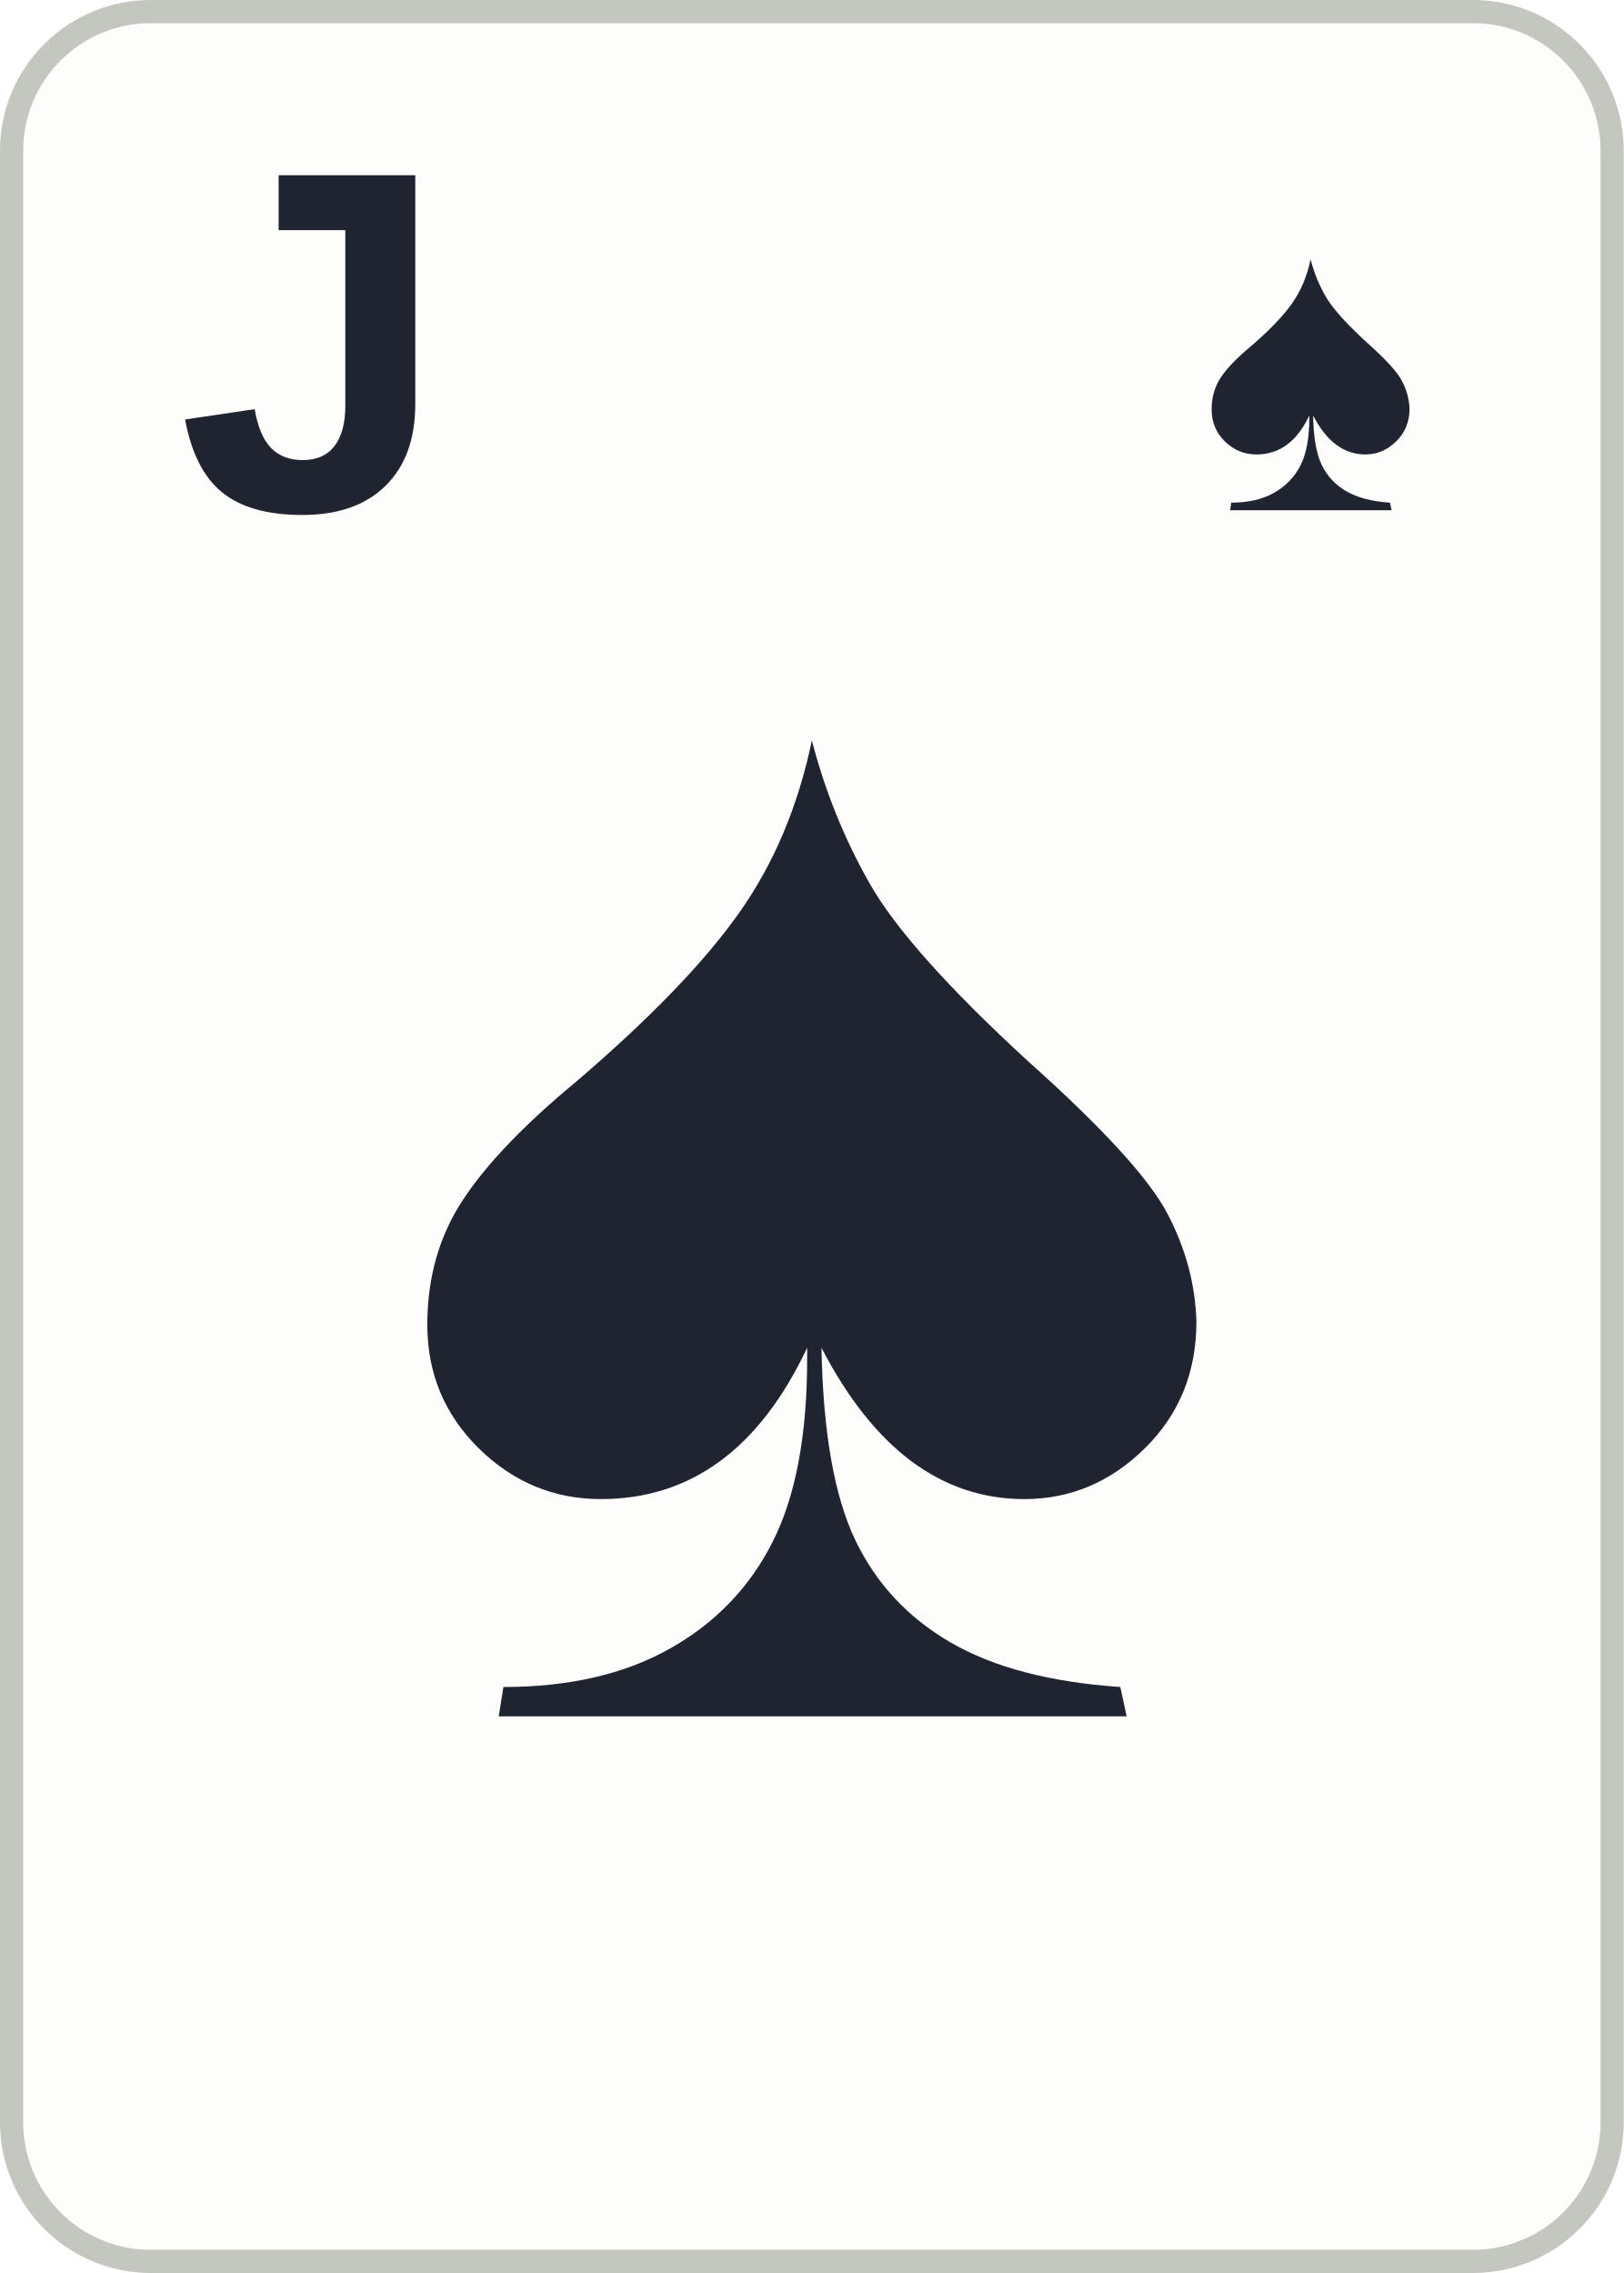
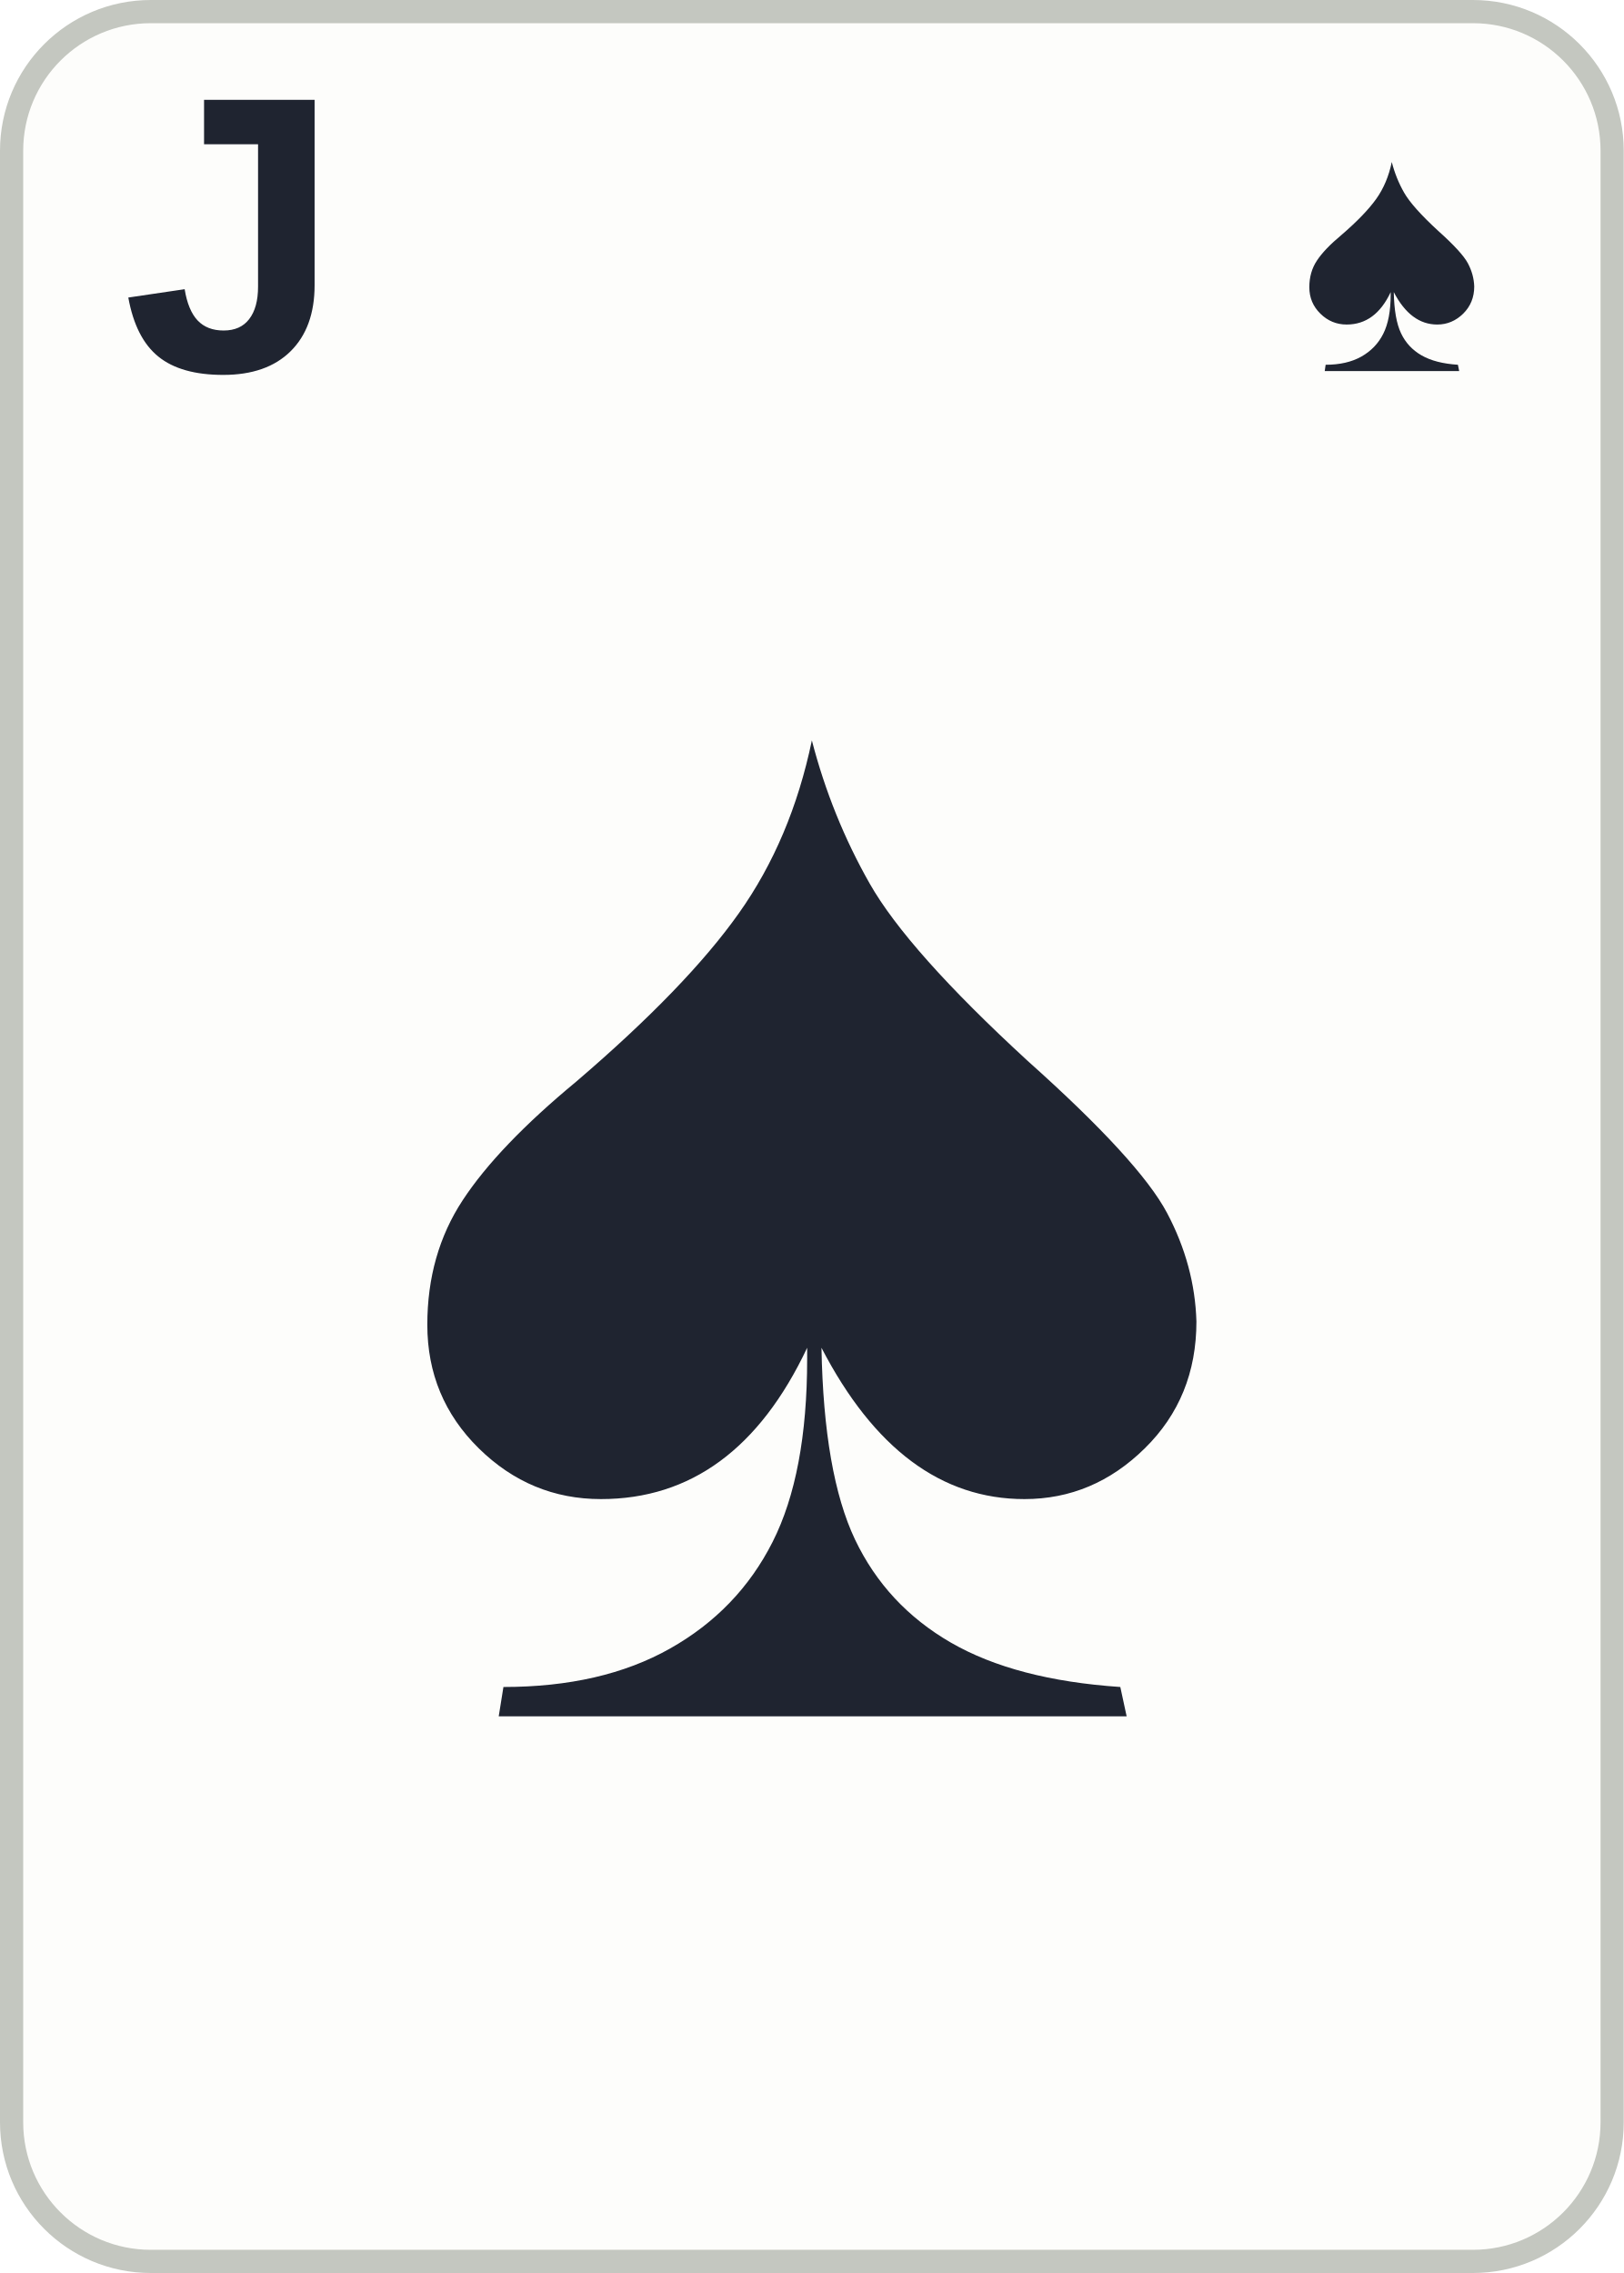
<svg xmlns="http://www.w3.org/2000/svg" viewBox="0 0 140 196">
  <rect x="1" y="1" width="138" height="194" rx="12" fill="#fdfdfb" stroke="#c4c7c0" stroke-width="2" />
  <g font-family="Arial,Helvetica,sans-serif" font-weight="700">
-     <text x="27" y="44" font-size="42" text-anchor="middle" fill="#1f2430">J</text>
-     <text x="113" y="44" font-size="36" text-anchor="middle" fill="#1f2430">♠</text>
+     <text x="20" y="32" font-size="34" text-anchor="middle" fill="#1f2430">J</text>
+     <text x="120" y="32" font-size="30" text-anchor="middle" fill="#1f2430">♠</text>
    <text x="70" y="148" font-size="140" text-anchor="middle" fill="#1f2430">♠</text>
  </g>
</svg>
